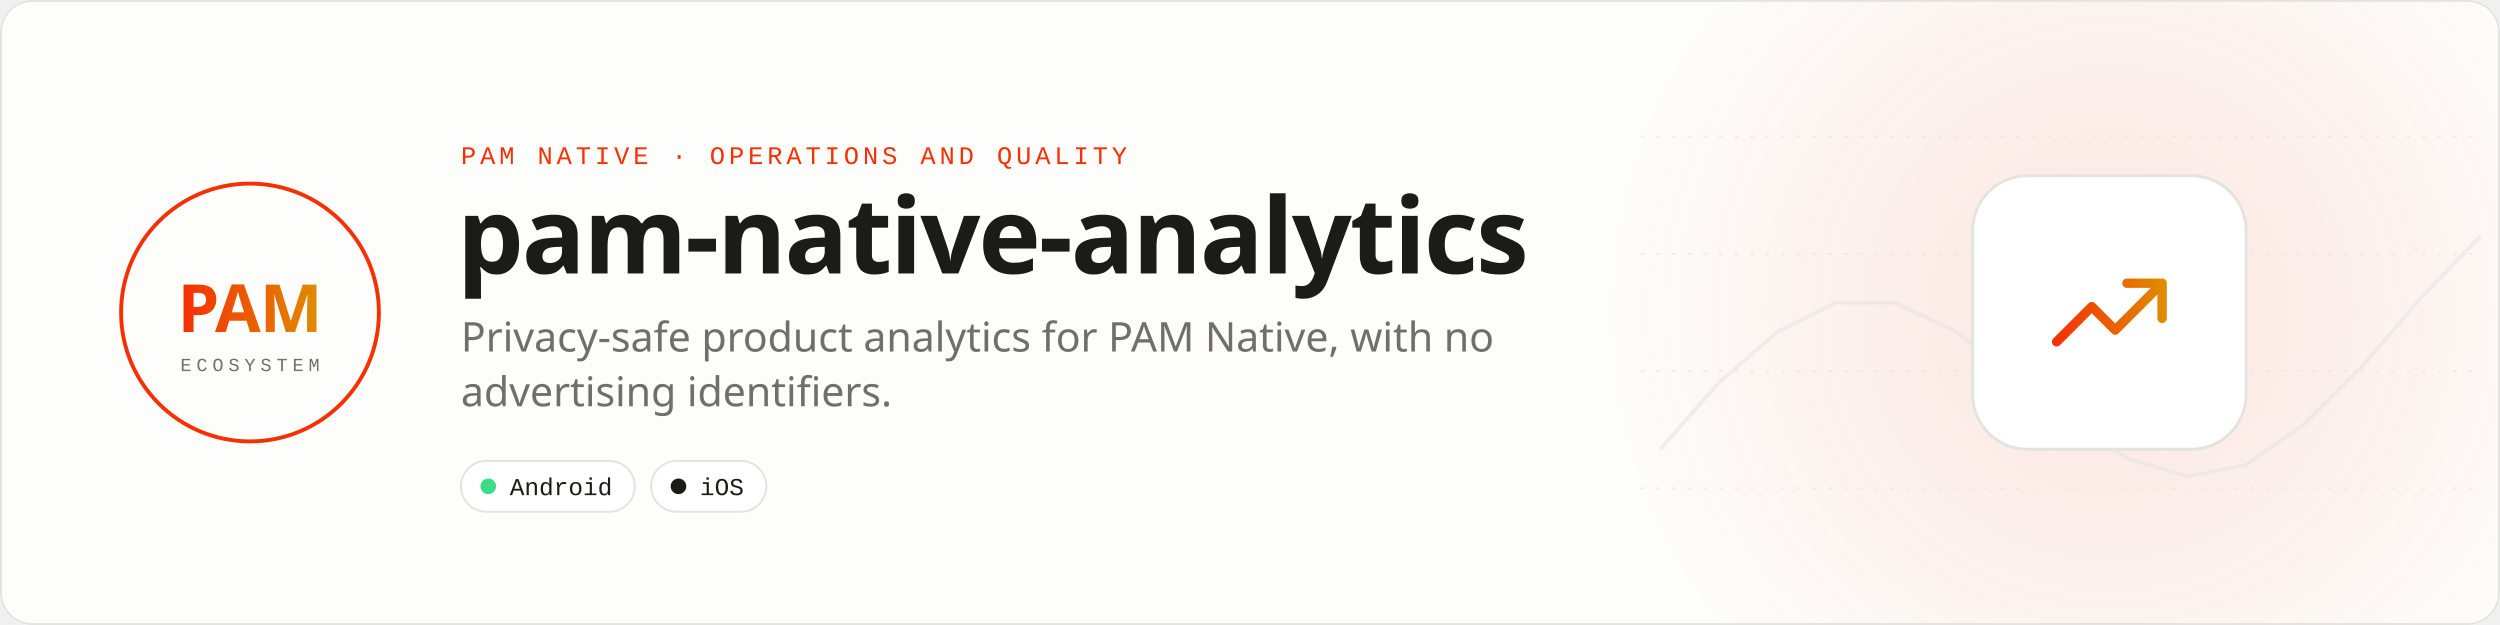
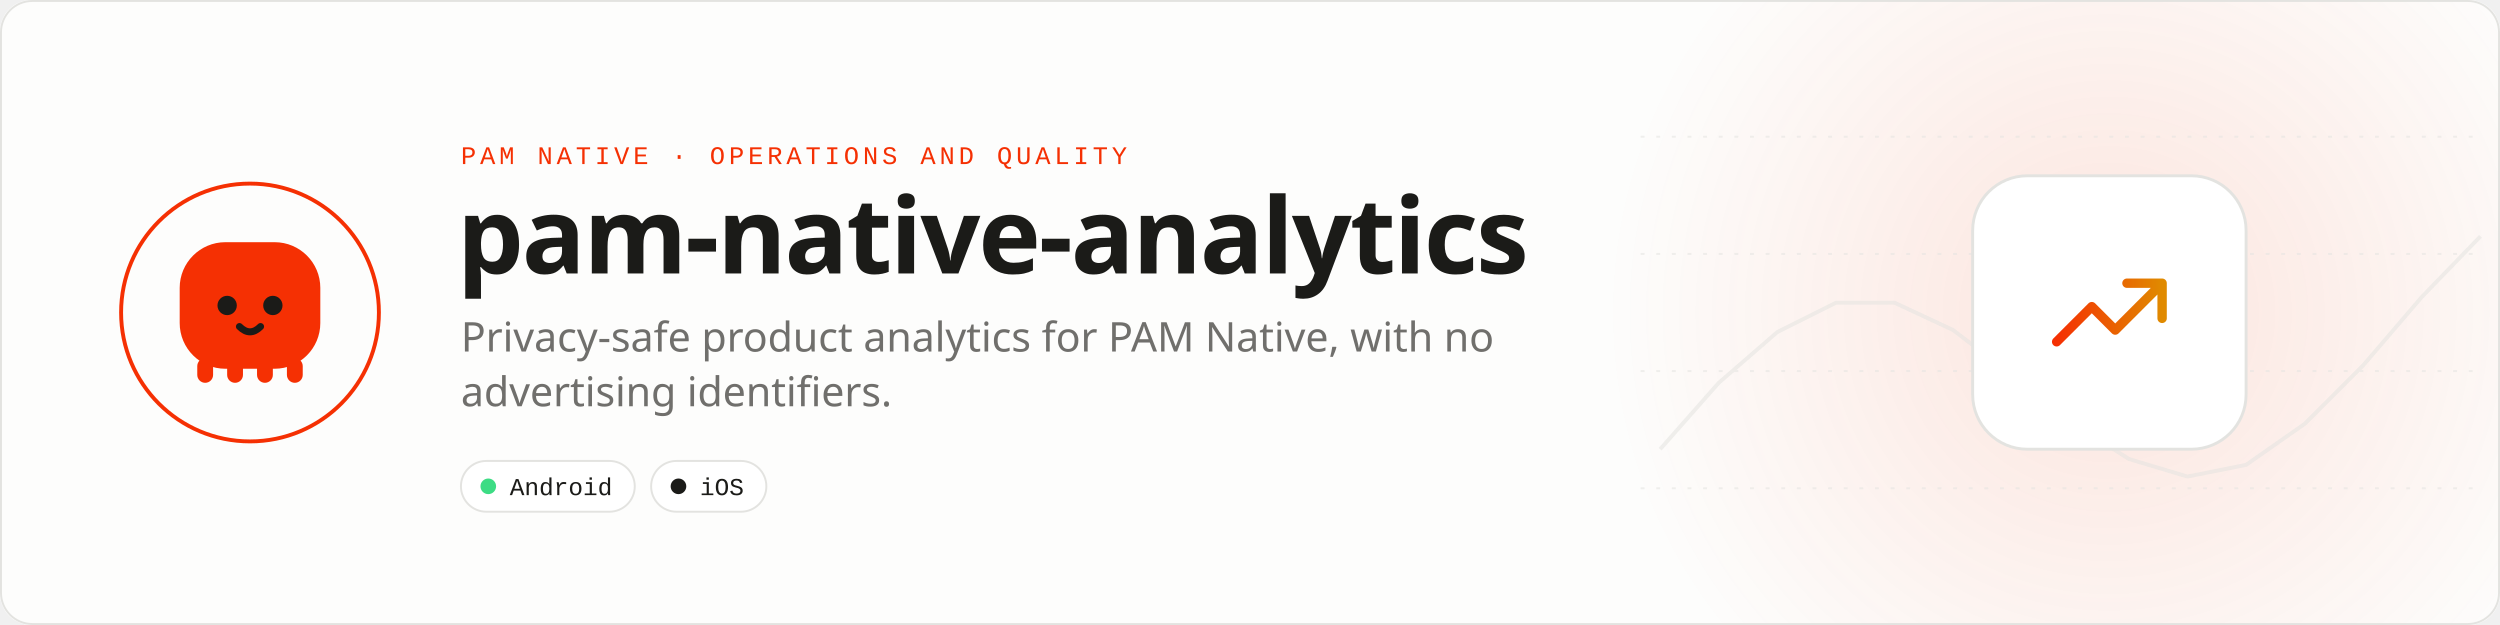
<svg xmlns="http://www.w3.org/2000/svg" viewBox="0 0 1280 320" width="1280" height="320" role="img" aria-label="pam-native-analytics: Privacy-safe product analytics for PAM Native, with no advertising identifiers.">
  <defs>
    <linearGradient id="pg" x1="0" y1="0" x2="1" y2="0">
      <stop offset="0" stop-color="#f53003" />
      <stop offset="1" stop-color="#e08a00" />
    </linearGradient>
    <radialGradient id="gl">
      <stop offset="0" stop-color="#f53003" stop-opacity=".12" />
      <stop offset="1" stop-color="#f53003" stop-opacity="0" />
    </radialGradient>
    <clipPath id="cl">
      <rect width="1280" height="320" rx="16" />
    </clipPath>
  </defs>
  <g clip-path="url(#cl)">
    <rect width="1280" height="320" fill="#fdfdfc" />
    <circle cx="1080" cy="160" r="260" fill="url(#gl)" />
    <g fill="none" stroke="#e3e3e0" opacity=".55">
      <path d="M840 70H1270" stroke-dasharray="2 6" />
      <path d="M840 130H1270" stroke-dasharray="2 6" />
      <path d="M840 190H1270" stroke-dasharray="2 6" />
      <path d="M840 250H1270" stroke-dasharray="2 6" />
      <path d="M850 230L880 196L910 170L940 155L970 155L1000 169L1030 192L1060 216L1090 235L1120 244L1150 238L1180 217L1210 187L1240 152L1270 121" stroke-width="2" stroke-dasharray="900">
        <animate attributeName="stroke-dashoffset" values="900;0;0" keyTimes="0;.5;1" dur="8s" repeatCount="indefinite" />
      </path>
    </g>
  </g>
  <rect x=".5" y=".5" width="1279" height="319" rx="16" fill="none" stroke="#e3e3e0" />
  <circle cx="128" cy="160" r="66" fill="#fdfdfc" stroke="#f53003" stroke-width="2" />
  <circle cx="128" cy="160" r="66" fill="none" stroke="#f53003">
    <animate attributeName="r" values="66;92" dur="3s" repeatCount="indefinite" />
    <animate attributeName="stroke-opacity" values=".5;0" dur="3s" repeatCount="indefinite" />
  </circle>
-   <text x="128" y="170" text-anchor="middle" font-family="-apple-system, BlinkMacSystemFont, 'Segoe UI', 'Noto Sans', Helvetica, Arial, sans-serif" font-weight="700" font-size="34" letter-spacing="-.5" fill="url(#pg)">PAM</text>
-   <text x="128" y="190" text-anchor="middle" font-family="ui-monospace, SFMono-Regular, 'SF Mono', Menlo, Consolas, 'Liberation Mono', monospace" font-size="9.5" letter-spacing="2.5" fill="#706f6c">ECOSYSTEM</text>
+   <g transform="translate(74 104.2) scale(.9)">
+     <rect x="30" y="88" width="9" height="14" rx="4.5" fill="#f53003" />
+     <rect x="47" y="88" width="9" height="14" rx="4.5" fill="#f53003" />
+     <rect x="64" y="88" width="9" height="14" rx="4.5" fill="#f53003" />
+     <rect x="81" y="88" width="9" height="14" rx="4.5" fill="#f53003" />
+     <rect x="20" y="22" width="80" height="72" rx="26" fill="#f53003" />
+     <circle cx="47" cy="58" r="5.5" fill="#1b1b18" />
+     <circle cx="73" cy="58" r="5.5" fill="#1b1b18" />
+     <path d="M54 70q6 6 12 0" stroke="#1b1b18" stroke-width="4" stroke-linecap="round" fill="none" />
+   </g>
  <text x="236" y="84" font-family="ui-monospace, SFMono-Regular, 'SF Mono', Menlo, Consolas, 'Liberation Mono', monospace" font-size="13" letter-spacing="2" fill="#f53003">PAM NATIVE · OPERATIONS AND QUALITY</text>
  <text x="234" y="140" font-family="-apple-system, BlinkMacSystemFont, 'Segoe UI', 'Noto Sans', Helvetica, Arial, sans-serif" font-weight="700" font-size="54" letter-spacing="-1" fill="#1b1b18">pam-native-analytics</text>
  <text x="236" y="180" font-family="-apple-system, BlinkMacSystemFont, 'Segoe UI', 'Noto Sans', Helvetica, Arial, sans-serif" font-size="21" fill="#706f6c">Privacy-safe product analytics for PAM Native, with no</text>
  <text x="236" y="208" font-family="-apple-system, BlinkMacSystemFont, 'Segoe UI', 'Noto Sans', Helvetica, Arial, sans-serif" font-size="21" fill="#706f6c">advertising identifiers.</text>
  <rect x="236" y="236" width="89" height="26" rx="13" fill="#ffffff" stroke="#e3e3e0" />
  <circle cx="250" cy="249" r="4" fill="#3ddc84" />
  <text x="261" y="253.5" font-family="ui-monospace, SFMono-Regular, 'SF Mono', Menlo, Consolas, 'Liberation Mono', monospace" font-size="12.5" fill="#1b1b18">Android</text>
  <rect x="333.375" y="236" width="59" height="26" rx="13" fill="#ffffff" stroke="#e3e3e0" />
  <circle cx="347.375" cy="249" r="4" fill="#1b1b18" />
  <text x="358.375" y="253.5" font-family="ui-monospace, SFMono-Regular, 'SF Mono', Menlo, Consolas, 'Liberation Mono', monospace" font-size="12.5" fill="#1b1b18">iOS</text>
  <rect x="1010" y="90" width="140" height="140" rx="28" fill="#ffffff" stroke="#e3e3e0" stroke-width="1.5" />
  <g transform="translate(1044 124) scale(3)" fill="none" stroke="url(#pg)" stroke-width="1.6" stroke-linecap="round" stroke-linejoin="round">
    <path d="M3 17l6-6 4 4 8-8M15 7h6v6" />
  </g>
</svg>
